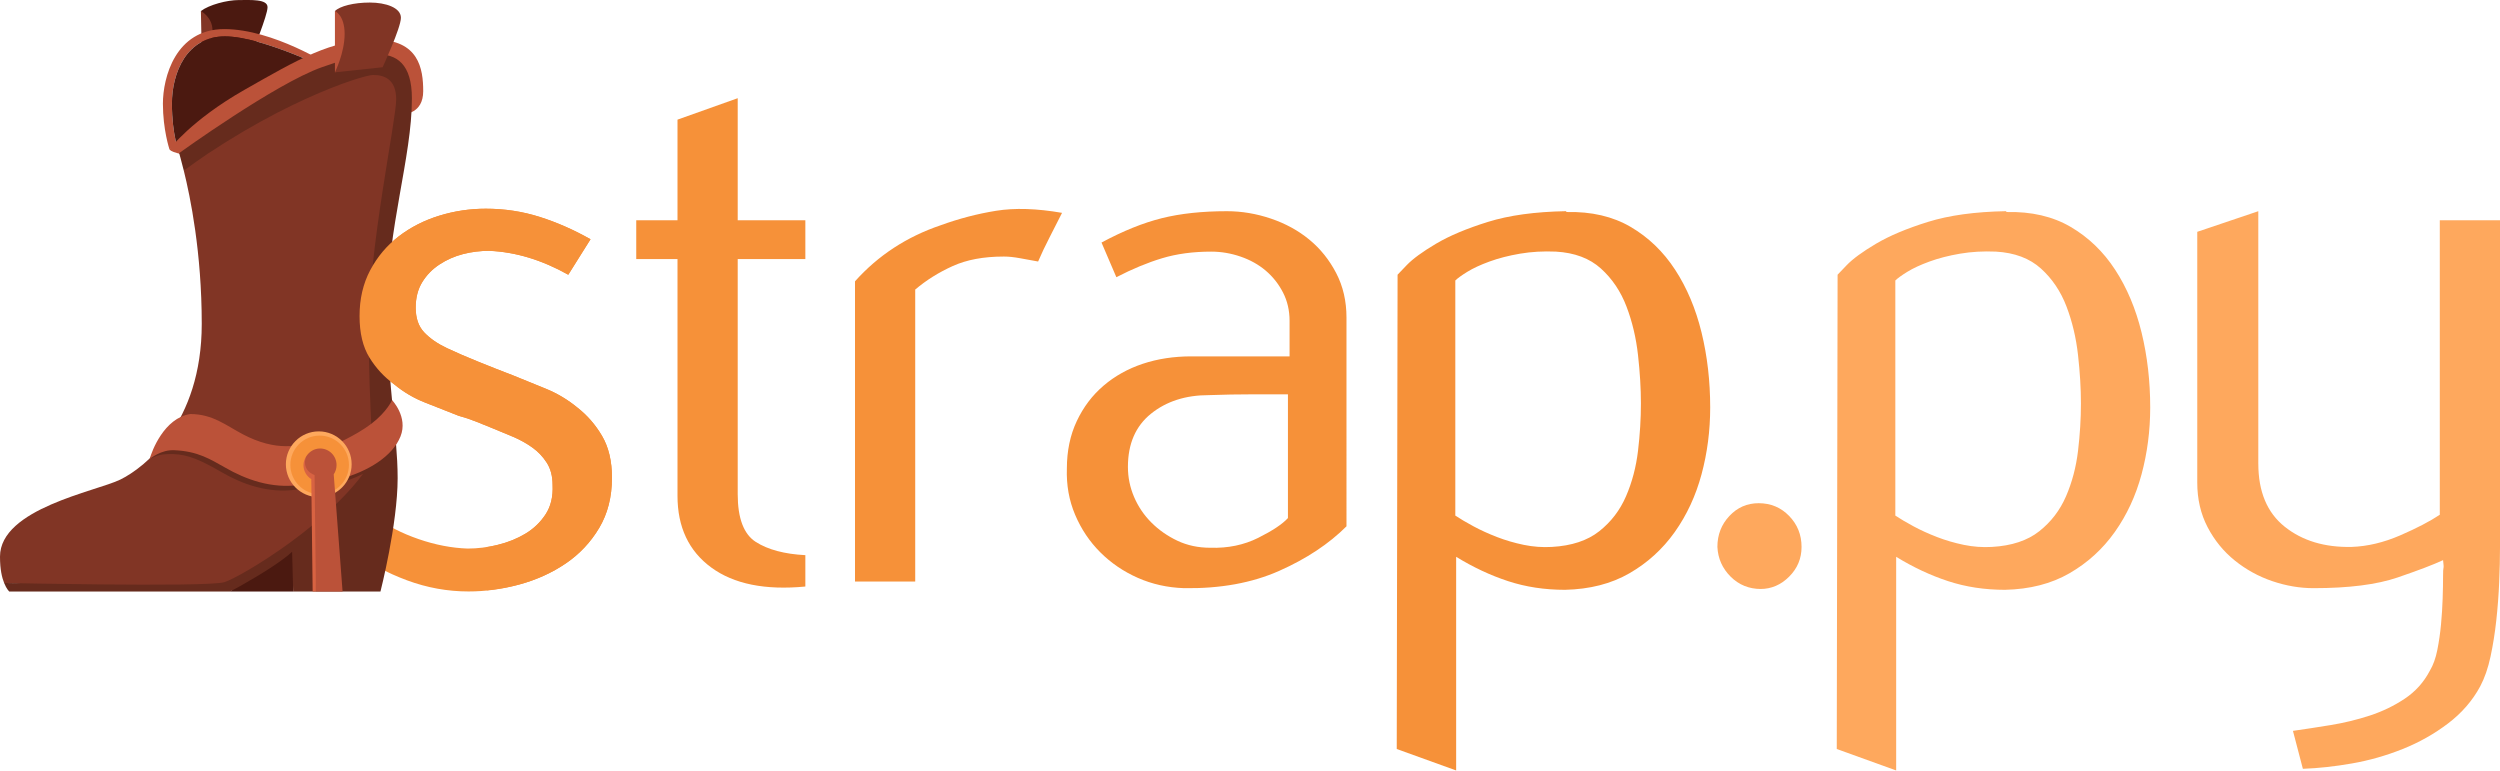
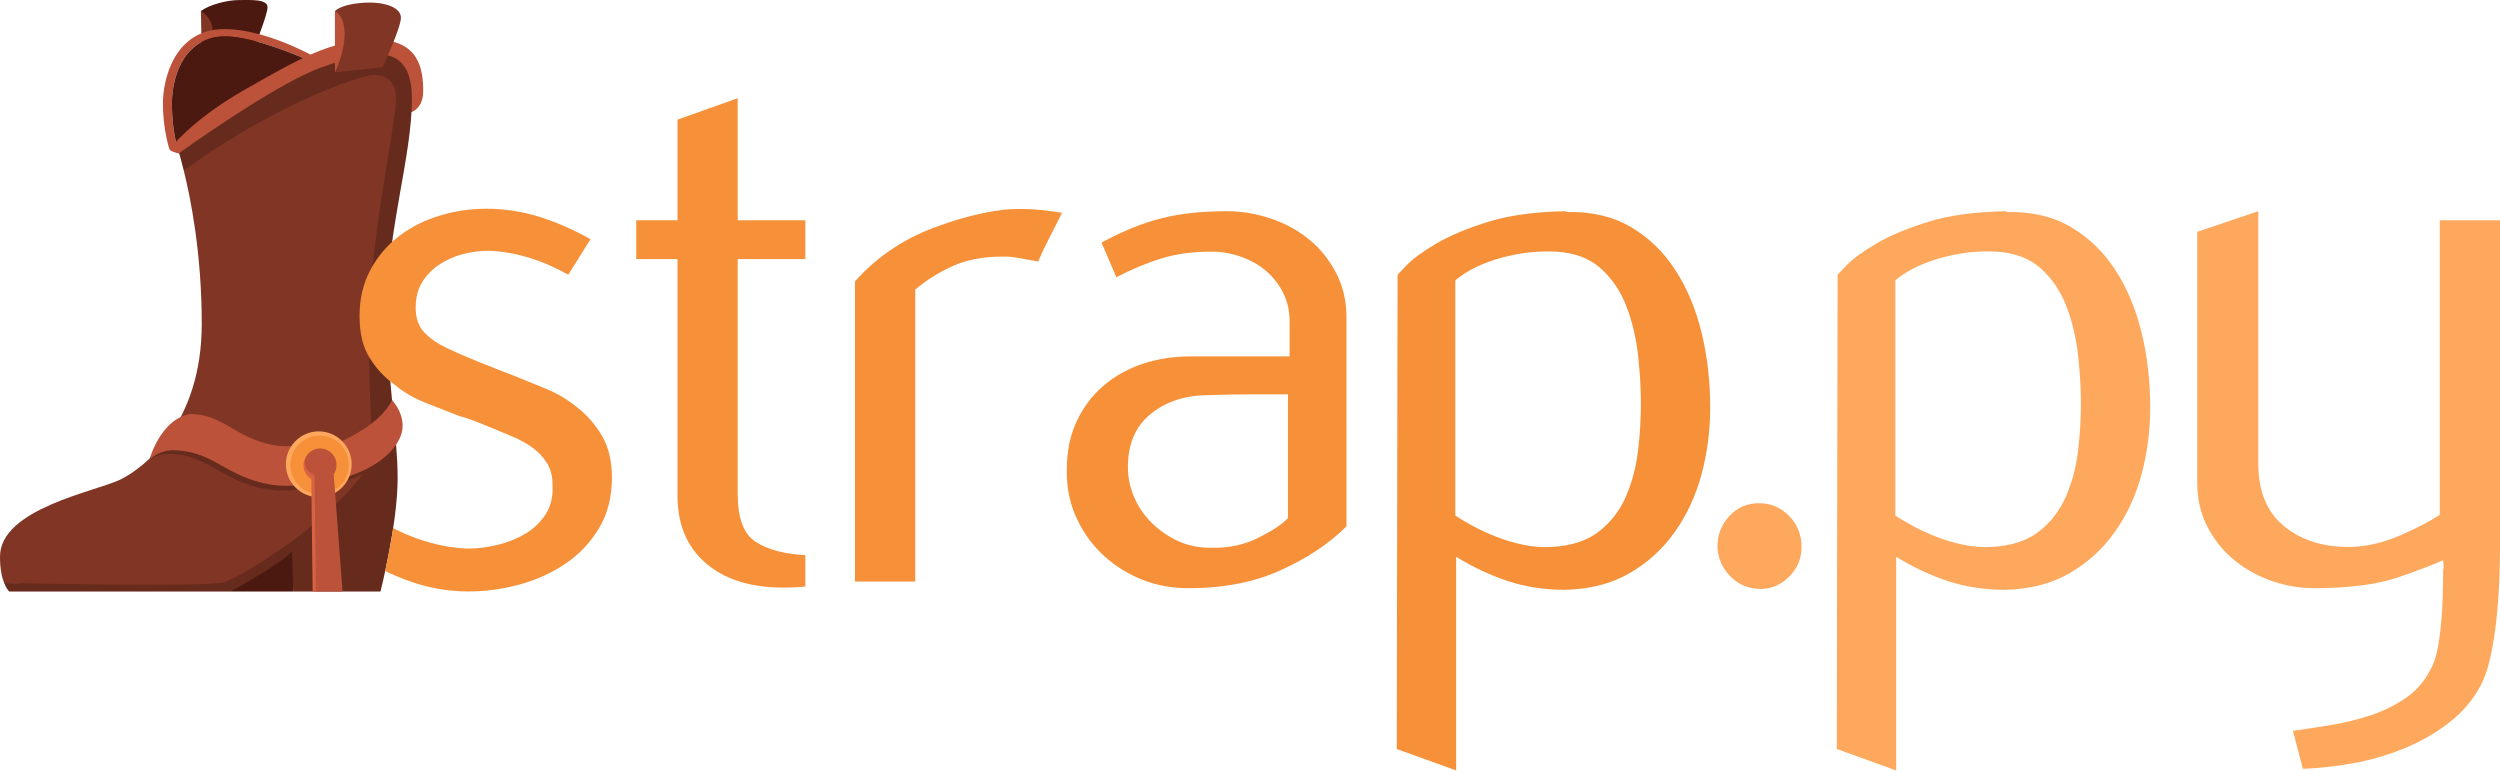
- <svg xmlns="http://www.w3.org/2000/svg" viewBox="0 0 513.19 158.156">
-   <g>
-     <path d="M96.162 121.412c-4.289 0-8.493-.762-12.614-2.287-4.12-1.524-7.818-3.527-11.094-6.007l4.403-7.115c2.597 1.919 5.618 3.472 9.061 4.658 3.443 1.187 6.801 1.835 10.074 1.946 2.032 0 4.093-.254 6.18-.762 2.088-.508 3.978-1.269 5.671-2.284s3.076-2.341 4.149-3.979 1.553-3.642 1.439-6.012c0-1.805-.395-3.329-1.186-4.571-.791-1.242-1.778-2.287-2.963-3.134s-2.511-1.581-3.979-2.201c-1.468-.62-2.878-1.213-4.232-1.778l-3.387-1.354c-1.128-.451-2.312-.846-3.553-1.183-2.26-.906-4.546-1.81-6.86-2.713-2.313-.903-4.429-2.144-6.348-3.726-2.033-1.468-3.727-3.301-5.082-5.501-1.356-2.2-2.033-5.049-2.033-8.549 0-3.5.734-6.633 2.201-9.399 1.468-2.766 3.415-5.08 5.842-6.942 2.427-1.862 5.193-3.273 8.299-4.232 3.106-.959 6.295-1.439 9.567-1.439 3.838 0 7.534.564 11.089 1.692 3.555 1.128 7.028 2.652 10.417 4.571l-4.573 7.281c-5.419-3.045-10.838-4.682-16.257-4.909-1.805 0-3.583.226-5.333.677-1.75.451-3.359 1.157-4.826 2.116-1.468.959-2.653 2.173-3.555 3.64-.903 1.468-1.354 3.218-1.354 5.25 0 2.146.593 3.84 1.778 5.082s2.737 2.314 4.656 3.217c1.919.903 4.063 1.834 6.433 2.793 2.37.959 4.74 1.89 7.11 2.793 2.26.903 4.546 1.834 6.86 2.793 2.313.959 4.429 2.23 6.348 3.811 2.032 1.581 3.726 3.529 5.08 5.842 1.354 2.313 2.031 5.163 2.031 8.549 0 3.951-.874 7.395-2.622 10.33-1.748 2.935-4.034 5.362-6.857 7.281-2.823 1.919-5.984 3.358-9.482 4.317-3.498.959-6.998 1.439-10.498 1.439z" fill="#f69139" />
-     <path d="M139.074 53.177h-8.469v-7.958h8.469v-20.659l12.36-4.403v25.062h13.885v7.958h-13.885v48.258c0 4.964 1.242 8.237 3.726 9.818 2.484 1.581 5.87 2.484 10.159 2.708v6.439c-8.24.789-14.675-.51-19.303-3.896s-6.942-8.297-6.942-14.732z" fill="#f69139" />
-     <path d="M205.989 52.665c-4.065 0-7.537.649-10.415 1.948-2.878 1.299-5.446 2.908-7.702 4.826v59.942h-12.36v-61.637c4.74-5.305 10.61-9.143 17.61-11.513 3.724-1.354 7.505-2.341 11.342-2.961 3.838-.62 8.354-.479 13.549.424-.792 1.578-1.64 3.242-2.542 4.992-.903 1.75-1.693 3.416-2.372 4.997l-3.723-.68c-1.242-.226-2.314-.338-3.217-.338z" fill="#f69139" />
-     <path d="M264.383 106.344v-25.398h-7.283c-2.933 0-5.924.055-8.973.165-4.74 0-8.691 1.27-11.851 3.811-3.161 2.541-4.741 6.181-4.741 10.921 0 2.146.423 4.207 1.269 6.183.846 1.976 2.031 3.725 3.555 5.247 1.524 1.523 3.302 2.765 5.333 3.726 2.031.961 4.288 1.442 6.772 1.442 3.614.11 6.888-.568 9.823-2.036 2.935-1.468 4.968-2.821 6.098-4.062zm12.019 1.695c-3.614 3.61-8.214 6.657-13.802 9.141-5.588 2.484-12.106 3.669-19.553 3.555-3.386-.114-6.547-.819-9.482-2.116-2.935-1.297-5.503-3.046-7.705-5.247-2.201-2.201-3.923-4.769-5.165-7.705-1.242-2.935-1.806-6.096-1.692-9.482 0-3.614.677-6.86 2.031-9.738 1.354-2.878 3.188-5.305 5.503-7.281s4.996-3.472 8.043-4.488c3.047-1.016 6.377-1.524 9.991-1.524h20.148v-7.281c0-2.143-.451-4.089-1.354-5.839s-2.088-3.246-3.555-4.488c-1.468-1.242-3.189-2.201-5.165-2.878s-3.98-1.015-6.012-1.015c-3.724 0-7.082.451-10.074 1.354s-6.124 2.201-9.397 3.896l-3.049-7.115c4.403-2.37 8.523-4.035 12.36-4.994 3.838-.959 8.297-1.439 13.378-1.439 3.045 0 6.064.508 9.056 1.524 2.992 1.016 5.617 2.455 7.875 4.317s4.093 4.148 5.503 6.857c1.411 2.709 2.116 5.757 2.116 9.144z" fill="#f69139" />
-     <path d="M318.553 112.271c4.062-.227 7.306-1.3 9.733-3.219 2.427-1.919 4.261-4.317 5.503-7.196 1.242-2.878 2.061-5.982 2.457-9.312.396-3.329.594-6.575.594-9.738 0-3.049-.198-6.351-.594-9.906-.396-3.555-1.187-6.885-2.372-9.989-1.185-3.104-2.934-5.7-5.247-7.79-2.313-2.089-5.389-3.246-9.226-3.47-2.598-.114-5.054.027-7.369.421-2.315.395-4.404.931-6.265 1.61-1.862.679-3.386 1.385-4.571 2.119-1.185.734-2.003 1.326-2.455 1.778v48.258c1.016.675 2.258 1.408 3.726 2.199 1.468.791 3.076 1.524 4.826 2.201 1.75.677 3.584 1.213 5.503 1.61 1.919.396 3.838.537 5.756.424zm3.049-68.747c5.078-.114 9.451.902 13.12 3.046 3.669 2.145 6.717 5.08 9.144 8.805 2.427 3.726 4.233 8.016 5.418 12.869 1.185 4.854 1.778 9.99 1.778 15.409 0 4.74-.593 9.312-1.778 13.714-1.185 4.403-3.02 8.354-5.503 11.854-2.484 3.5-5.588 6.322-9.312 8.467-3.724 2.144-8.127 3.274-13.208 3.387-4.175 0-8.07-.593-11.683-1.778-3.614-1.185-7.169-2.851-10.665-4.997v43.856l-12.195-4.403.171-97.364 1.863-1.946c1.242-1.297 3.246-2.764 6.012-4.403 2.766-1.638 6.322-3.134 10.668-4.488 4.346-1.354 9.679-2.088 16.001-2.201z" fill="#f69139" />
-     <path d="M361.516 120.906c-2.484 0-4.572-.847-6.265-2.54-1.693-1.693-2.597-3.725-2.71-6.095 0-2.484.819-4.601 2.457-6.351s3.642-2.625 6.012-2.625c2.484 0 4.572.875 6.265 2.625 1.693 1.75 2.54 3.867 2.54 6.351 0 2.37-.847 4.402-2.54 6.095-1.693 1.693-3.67 2.54-5.93 2.54z" fill="#fea85d" />
-     <path d="M408.878 112.271c4.062-.227 7.306-1.3 9.733-3.219 2.427-1.919 4.261-4.317 5.503-7.196 1.242-2.878 2.061-5.982 2.457-9.312.396-3.329.594-6.575.594-9.738 0-3.049-.198-6.351-.594-9.906-.396-3.555-1.187-6.885-2.372-9.989-1.185-3.104-2.934-5.7-5.247-7.79-2.313-2.089-5.389-3.246-9.226-3.47-2.598-.114-5.054.027-7.369.421-2.315.395-4.404.931-6.265 1.61-1.862.679-3.386 1.385-4.571 2.119-1.185.734-2.003 1.326-2.455 1.778v48.258c1.016.675 2.258 1.408 3.726 2.199 1.468.791 3.076 1.524 4.826 2.201 1.75.677 3.584 1.213 5.503 1.61 1.919.396 3.838.537 5.756.424zm3.049-68.747c5.078-.114 9.451.902 13.12 3.046 3.669 2.145 6.717 5.08 9.144 8.805 2.427 3.726 4.233 8.016 5.418 12.869 1.185 4.854 1.778 9.99 1.778 15.409 0 4.74-.593 9.312-1.778 13.714-1.185 4.403-3.02 8.354-5.503 11.854-2.484 3.5-5.588 6.322-9.312 8.467-3.724 2.144-8.127 3.274-13.208 3.387-4.175 0-8.07-.593-11.683-1.778-3.614-1.185-7.169-2.851-10.665-4.997v43.856l-12.195-4.403.171-97.364 1.863-1.946c1.242-1.297 3.246-2.764 6.012-4.403 2.766-1.638 6.322-3.134 10.668-4.488 4.346-1.354 9.679-2.088 16.001-2.201z" fill="#fea85d" />
-     <path d="M463.578 95.167c0 5.756 1.806 10.075 5.418 12.955 3.612 2.88 8.184 4.263 13.717 4.149 3.273-.114 6.602-.904 9.989-2.372 3.386-1.468 6.096-2.878 8.128-4.232v-60.448h12.36v67.223c0 2.143-.056 4.512-.168 7.108-.112 2.596-.309 5.192-.592 7.79-.283 2.597-.678 5.081-1.186 7.451-.508 2.37-1.214 4.403-2.116 6.098-1.581 2.935-3.783 5.475-6.604 7.619s-5.925 3.894-9.312 5.247c-3.386 1.354-6.858 2.342-10.415 2.963-3.557.622-6.915.988-10.074 1.098l-2.036-7.787c2.374-.338 4.943-.732 7.707-1.183 2.765-.451 5.446-1.101 8.043-1.948 2.597-.847 4.997-2.005 7.198-3.472 2.201-1.468 3.922-3.386 5.162-5.756.679-1.13 1.187-2.542 1.524-4.235.338-1.693.591-3.442.76-5.247.169-1.805.282-3.583.338-5.333.057-1.75.085-3.302.085-4.656 0-.906.028-1.443.085-1.612.057-.169.028-.704-.085-1.607-1.919.903-5.023 2.088-9.312 3.555-4.289 1.468-10.045 2.201-17.269 2.201-2.825 0-5.648-.48-8.469-1.439-2.821-.959-5.389-2.37-7.702-4.232-2.313-1.862-4.176-4.148-5.589-6.857-1.412-2.709-2.119-5.757-2.119-9.144v-51.478l12.531-4.232v51.984z" fill="#fea85d" />
-     <path d="M49.015.011c-2.423 0-6.104.975-7.778 2.258 0 0 .369.834.965 1.489.298.327.484.765.707 1.261.224.496.149.728.149 1.396 0 .668.383 1.171.099 1.851-.284.68-.662 1.333-1.041 1.905-.354.535-.429.577-.706.917v.053l10.371-.37s3.14-7.585 3.14-9.295-3.486-1.464-5.909-1.464z" fill="#4b1910" />
-     <path d="M41.413 11.088c.277-.34.352-.382.706-.917.379-.572.757-1.225 1.041-1.905.284-.68.459-1.378.459-2.046 0-.668-.147-1.25-.37-1.746-.224-.496-.513-.907-.811-1.235-.597-.655-1.199-.97-1.199-.97l.176 8.819z" fill="#813525" />
-     <path d="M46.052 5.973c-10.049 0-12.611 9.965-12.611 15.31 0 5.345 1.34 9.348 1.34 9.348l1.552-.811c-.124-.427-.152-.369-.3-1.058-.186-.866-.372-1.924-.511-3.175s-.229-2.7-.229-4.304c0-.802.042-1.618.141-2.434.099-.817.254-1.618.459-2.416.205-.798.459-1.581.776-2.328.317-.747.692-1.471 1.129-2.134.437-.664.937-1.27 1.499-1.817.562-.547 1.192-1.031 1.887-1.429.695-.398 1.459-.72 2.293-.935.834-.215 1.736-.317 2.716-.317.98 0 2.075.116 3.228.317 1.153.202 2.357.483 3.598.829 2.482.692 5.06 1.617 7.39 2.54 2.33.922 4.424 1.848 5.926 2.54l.476.229.9-.476s-11.611-7.479-21.66-7.479z" fill="#bb5239" />
-     <path d="M66.812 13.928l-.476-.229c-1.503-.692-3.596-1.617-5.926-2.54-2.33-.922-4.908-1.848-7.39-2.54-1.241-.346-2.445-.627-3.598-.829-1.153-.202-2.248-.317-3.228-.317s-1.882.102-2.716.317c-.834.215-1.598.537-2.293.935-.695.398-1.325.882-1.887 1.429s-1.063 1.153-1.499 1.817c-.437.664-.811 1.387-1.129 2.134-.317.747-.571 1.53-.776 2.328-.205.798-.359 1.6-.459 2.416-.099.817-.141 1.632-.141 2.434 0 1.604.09 3.053.229 4.304.139 1.251.326 2.309.511 3.175.148.689.175.631.3 1.058l30.479-15.892z" fill="#4b1910" />
-     <path d="M82.943 23.407s3.931-.05 3.931-4.687c0-4.636-.907-10.583-9.877-10.583s-15.91 4.102-26.814 10.303c-10.904 6.2-15.394 12.187-15.394 12.187s.071.998 6.628 1.568c6.557.57 41.526-8.788 41.526-8.788z" fill="#bb5239" />
-     <path d="M60.18 121.432l.716-9.669c-1.083 1.008-4.334 3.026-6.181 4.226-1.847 1.2-4.624 2.657-6.545 3.753-1.261.719.093 1.121-.954 1.69z" fill="#4b1910" />
-     <path d="M.845 119.668c2.371.051 9.698.908 19.79 1.007 5.802.057 11.81.035 16.492-.027 2.341-.031 5.119.052 6.678-.026 1.558-.079 2.955-.532 3.396-.671.882-.277 2.238-.981 4.629-2.389 2.39-1.409 5.428-3.435 8.484-5.671 1.528-1.118 3.394-1.96 4.931-3.227s3.968-2.651 5.408-4.03c1.44-1.379 2.802-3.152 4.039-4.604 1.238-1.453 1.069-2.74 1.999-4.228.126-.202.111-1.124.172-1.554.061-.43.56-1.156.57-1.817.019-1.321-.102-3.052-.203-5.313-.101-2.261.103-4.929-.004-8.153s-.702-6.9-.702-11.108c0-2.104.336-4.165.49-6.504.154-2.338.238-4.919.502-7.369.529-4.899 1.168-9.584 1.874-14.189.706-4.605 2.184-9.009 2.714-12.334.529-3.324-.4-6.011-.4-7.069 0-1.058-.13-2.147-.401-2.818-.271-.671-.658-1.346-1.111-1.711-.454-.365-1.256-.533-1.804-.675-.548-.142-1.21-.327-1.764-.327s-2.461.393-4.829 1.186c-1.184.397-2.459.699-4.017 1.318-1.558.619-3.49 1.414-5.367 2.271-1.877.857-3.818 1.659-5.961 2.769-2.143 1.11-4.51 2.735-6.866 4.115-2.356 1.38-4.915 2.241-7.43 3.905-1.617 1.07-3.27 2.741-4.426 4.597 1.351 5.441 3.686 16.83 3.686 31.466 0 20.46-11.782 29.541-16.721 31.96-4.939 2.419-24.693 5.944-24.693 15.821 0 2.651.41 4.304.847 5.397z" fill="#813525" />
-     <path d="M77.024 11.123c-.297.008-.608.026-.917.053-2.965.257-6.448 1.363-10.001 2.61-9.474 3.326-29.332 17.638-29.332 17.638s.415 1.433.952 3.598c1.665-1.193 3.339-2.422 4.956-3.492 2.515-1.665 4.964-3.189 7.32-4.568 2.356-1.38 4.612-2.629 6.755-3.739 2.143-1.11 4.173-2.089 6.05-2.946 1.877-.857 3.61-1.586 5.168-2.205 1.558-.619 2.943-1.12 4.127-1.517 2.369-.794 3.943-1.164 4.498-1.164.554 0 1.128.052 1.676.194.548.142 1.063.375 1.517.741.454.365.84.864 1.111 1.535.271.671.423 1.517.423 2.575 0 1.058-.353 3.501-.882 6.826-.529 3.324-1.235 7.53-1.94 12.135-.706 4.605-1.411 9.599-1.94 14.498-.265 2.45-.481 4.876-.635 7.214-.154 2.338-.247 4.598-.247 6.702 0 4.208.087 7.906.194 11.13.107 3.224.234 5.958.335 8.219l.018.247c-.223.188-.457.375-.706.564-3.233 2.463-8.113 4.533-8.113 4.533s-7.035.053-9.454.053c-2.419 0-5.427-.655-8.854-2.469-3.427-1.814-2.575-1.923-7.161-1.923-5.35.807-10.805 4.461-11.218 6.067 1.685-.798 2.162-1.044 4.85-1.023 3.089.106 5.664 1.266 9.948 3.739 4.283 2.473 9.502 4.341 15.151 3.581 2.429-.327 4.01-1.855 5.027-3.492-.27 1.738.233 3.135 3.104 2.364 2.078-.558 4.009-1.269 5.715-2.134-.564.763-1.178 1.526-1.817 2.275-1.238 1.453-2.599 2.872-4.039 4.251-1.44 1.379-2.943 2.719-4.48 3.986-1.537 1.267-3.093 2.463-4.621 3.581-3.056 2.236-6.005 4.13-8.396 5.538-2.39 1.409-4.233 2.333-5.115 2.61-.441.139-1.528.239-3.087.317-1.558.079-3.585.128-5.926.159-4.682.061-10.602.039-16.403-.018-10.092-.099-17.419-.249-19.79-.3.51 1.276 1.058 1.764 1.058 1.764h45.312c1.047-.569 1.085-.551 2.346-1.27 1.921-1.096 3.991-2.31 5.838-3.51 1.847-1.2 3.485-2.379 4.568-3.387l.212 8.166h17.92s3.528-13.808 3.528-23.282c0-2.335-.141-4.663-.335-7.09l.229-.494c1.039-2.585.009-4.933-.847-6.279-.564-5.83-1.164-12.527-1.164-21.219 0-16.227 5.044-30.748 5.044-42.843 0-7.087-3.075-9.216-7.531-9.101z" fill="#662b1d" />
-     <path d="M68.752 14.845s1.527-.549 2.026-2.027c.249-.739.28-1.777.467-2.699.187-.922.406-1.692.406-2.672 0-.98.289-2.044.102-2.668-.187-.625-1.256-1.572-1.505-1.915-.499-.686-1.496-.595-1.496-.595z" fill="#bb5239" />
-     <path d="M75.913.523c-3.278 0-6.145.731-7.161 1.746 0 0 .489.196.988.882.249.343.501.804.688 1.429.187.625.317 1.401.317 2.381 0 .98-.13 1.971-.317 2.893-.187.922-.438 1.783-.688 2.522-.499 1.479-.988 2.469-.988 2.469l9.789-1.041s3.757-8.093 3.757-10.16-3.107-3.122-6.385-3.122z" fill="#813525" />
-     <path d="M80.481 82.134s-1.036 2.405-4.268 4.868c-3.233 2.463-8.113 4.533-8.113 4.533s-7.035.053-9.454.053c-2.419 0-5.427-.655-8.854-2.469-3.427-1.814-6.156-4.127-10.742-4.127-5.35.807-7.912 7.635-8.325 9.242.051-.049 2.364-2.008 5.163-1.812 4.76.223 7.286 1.857 10.324 3.558 4.283 2.473 9.502 4.341 15.151 3.581 2.429-.327 4.01-1.855 5.027-3.492-.27 1.738.233 3.135 3.104 2.364 6.236-1.675 11.113-4.846 12.717-8.837 1.604-3.991-1.729-7.461-1.729-7.461z" fill="#bb5239" />
-     <path d="M72.198 95.786" fill="#fea85d" />
-     <path d="M71.65 95.783" fill="#f69139" />
-     <path d="M72.185 95.301c0 3.729-3.023 6.751-6.751 6.751-3.729 0-6.751-3.023-6.751-6.751 0-3.729 3.023-6.751 6.751-6.751 3.729 0 6.751 3.023 6.751 6.751z" fill="#fea85d" />
-     <path d="M71.628 95.429c0 3.32-2.691 6.011-6.011 6.011-3.32 0-6.011-2.691-6.011-6.011 0-3.32 2.691-6.011 6.011-6.011 3.32 0 6.011 2.691 6.011 6.011z" fill="#f69139" />
-     <path d="M64.854 121.432l.093-23.886s-.458-.341-.703-.465c-.245-.124-.345-.378-.628-.672-.283-.295-.532-.408-.645-.918-.057-.255-.133-.498-.108-.816.021-.27-.153-.581-.056-.9-.298.505-.512 1.064-.512 1.693 0 1.222.644 2.291 1.605 2.893l.282 23.071h.67z" fill="#d86342" />
-     <path d="M65.7 92.064c-1.248 0-2.3.705-2.893 1.711-.097.319-.173.63-.194.9-.025.318-.003.592.053.847.113.51.37.905.653 1.199.283.295.602.493.847.617l.406.176.282 23.917h5.468l-1.817-24.058c.366-.544.582-1.199.582-1.905 0-1.883-1.512-3.404-3.386-3.404z" fill="#bb5239" />
-     <path d="M99.716 42.838c-3.273 0-6.457.478-9.563 1.438-3.106.959-5.886 2.388-8.313 4.25-2.427 1.862-4.376 4.171-5.844 6.938-1.468 2.766-2.188 5.906-2.188 9.406 0 3.5.676 6.332 2.031 8.531 1.356 2.2 3.061 4.032 5.094 5.5 1.919 1.581 4.03 2.847 6.344 3.75 2.313.903 4.584 1.782 6.844 2.688 1.24.338 2.434.736 3.563 1.188l3.375 1.375c1.354.565 2.782 1.13 4.25 1.75 1.468.62 2.784 1.371 3.969 2.219 1.185.847 2.178 1.883 2.969 3.125.791 1.242 1.187 2.757 1.188 4.563.114 2.37-.364 4.393-1.438 6.031-1.073 1.638-2.463 2.954-4.156 3.969-1.693 1.015-3.569 1.773-5.656 2.281-.752.183-1.505.352-2.25.469v8.875c2.239-.221 4.481-.605 6.719-1.219 3.498-.959 6.677-2.394 9.5-4.313 2.823-1.919 5.095-4.346 6.844-7.281 1.748-2.935 2.625-6.361 2.625-10.313 0-3.386-.677-6.249-2.031-8.563-1.354-2.313-3.061-4.263-5.094-5.844-1.919-1.581-4.031-2.853-6.344-3.813-2.313-.959-4.584-1.879-6.844-2.781-2.37-.903-4.755-1.853-7.125-2.813-2.37-.959-4.519-1.879-6.438-2.781-1.919-.903-3.471-1.977-4.656-3.219-1.185-1.242-1.75-2.947-1.75-5.094 0-2.032.441-3.782 1.344-5.25.903-1.467 2.095-2.666 3.563-3.625 1.468-.959 3.062-1.674 4.813-2.125 1.75-.451 3.539-.656 5.344-.656 5.419.227 10.831 1.861 16.25 4.906l4.563-7.281c-3.39-1.919-6.851-3.465-10.406-4.594-3.555-1.128-7.256-1.687-11.094-1.688z" fill="#f69139" />
+ <svg xmlns="http://www.w3.org/2000/svg" viewBox="0 0 920 283.528">
+   <path style="fill:#4b1910" d="M 87.87,0.02 C 83.526,0.02 76.927,1.768 73.926,4.068 73.926,4.068 74.587,5.563 75.656,6.738 76.19,7.324 76.524,8.109 76.923,8.998 77.325,9.887 77.19,10.303 77.19,11.501 77.19,12.698 77.877,13.6 77.368,14.819 76.859,16.038 76.181,17.209 75.502,18.234 74.867,19.193 74.733,19.269 74.236,19.878 V 19.973 L 92.828,19.31 C 92.828,19.31 98.457,5.712 98.457,2.647 98.457,-0.419 92.208,0.022 87.864,0.022 z" />
+   <path style="fill:#813525" d="M 74.241,19.878 C 74.738,19.269 74.872,19.193 75.507,18.234 76.187,17.209 76.864,16.038 77.373,14.819 77.882,13.6 78.196,12.349 78.196,11.151 78.196,9.954 77.933,8.91 77.533,8.021 77.131,7.132 76.613,6.395 76.079,5.807 75.009,4.633 73.929,4.068 73.929,4.068 L 74.245,19.878 z" />
+   <path style="fill:#bb5239" d="M 82.558,10.708 C 64.543,10.708 59.95,28.573 59.95,38.155 59.95,47.737 62.352,54.913 62.352,54.913 L 65.134,53.459 C 64.912,52.694 64.862,52.798 64.597,51.562 64.263,50.01 63.93,48.113 63.681,45.871 63.431,43.628 63.27,41.03 63.27,38.155 63.27,36.717 63.345,35.254 63.523,33.791 63.7,32.327 63.978,30.891 64.346,29.46 64.713,28.029 65.169,26.626 65.737,25.287 66.305,23.948 66.977,22.65 67.761,21.461 68.544,20.271 69.441,19.184 70.448,18.204 71.456,17.223 72.585,16.355 73.831,15.642 75.077,14.928 76.446,14.351 77.942,13.966 79.437,13.58 81.054,13.397 82.811,13.397 84.567,13.397 86.53,13.605 88.597,13.966 90.664,14.328 92.823,14.832 95.048,15.452 99.497,16.692 104.119,18.351 108.296,20.005 112.473,21.658 116.227,23.318 118.919,24.559 L 119.773,24.969 121.386,24.116 C 121.386,24.116 100.571,10.708 82.556,10.708 z" />
+   <path style="fill:#4b1910" d="M 119.774,24.969 118.921,24.559 C 116.227,23.318 112.475,21.66 108.298,20.005 104.121,18.352 99.499,16.692 95.049,15.452 92.825,14.832 90.666,14.328 88.599,13.966 86.532,13.604 84.569,13.397 82.812,13.397 81.056,13.397 79.438,13.58 77.943,13.966 76.448,14.351 75.079,14.928 73.833,15.642 72.587,16.355 71.457,17.223 70.45,18.204 69.442,19.184 68.544,20.271 67.763,21.461 66.979,22.651 66.309,23.948 65.739,25.287 65.17,26.626 64.715,28.029 64.347,29.46 63.98,30.891 63.704,32.328 63.525,33.791 63.347,35.256 63.272,36.717 63.272,38.155 63.272,41.03 63.433,43.628 63.682,45.871 63.932,48.113 64.267,50.01 64.598,51.562 64.864,52.798 64.912,52.694 65.136,53.459 L 119.776,24.969 z" />
+   <path style="fill:#bb5239" d="M 148.693,41.962 C 148.693,41.962 155.74,41.873 155.74,33.56 155.74,25.249 154.114,14.588 138.033,14.588 121.953,14.588 109.511,21.941 89.963,33.058 70.416,44.173 62.367,54.906 62.367,54.906 62.367,54.906 62.494,56.695 74.249,57.717 86.003,58.739 148.693,41.962 148.693,41.962 z" />
+   <path style="fill:#4b1910" d="M 107.885,217.693 109.169,200.359 C 107.227,202.166 101.399,205.784 98.088,207.935 94.777,210.086 89.799,212.698 86.355,214.663 84.094,215.952 86.521,216.673 84.645,217.693 z" />
+   <path style="fill:#813525" d="M 1.515,214.53 C 5.765,214.622 18.901,216.158 36.993,216.336 47.394,216.438 58.164,216.398 66.558,216.287 70.755,216.232 75.735,216.38 78.53,216.241 81.323,216.099 83.827,215.287 84.618,215.038 86.199,214.541 88.63,213.279 92.916,210.755 97.201,208.229 102.647,204.597 108.125,200.588 110.865,198.584 114.21,197.075 116.965,194.803 119.721,192.532 124.079,190.051 126.66,187.579 129.242,185.107 131.683,181.928 133.901,179.325 136.12,176.72 135.817,174.413 137.485,171.746 137.71,171.383 137.684,169.731 137.793,168.96 137.902,168.189 138.797,166.887 138.815,165.702 138.849,163.334 138.632,160.231 138.451,156.178 138.27,152.124 138.636,147.341 138.444,141.562 138.252,135.782 137.185,129.192 137.185,121.648 137.185,117.876 137.788,114.182 138.064,109.989 138.34,105.797 138.49,101.17 138.964,96.778 139.912,87.996 141.057,79.597 142.323,71.341 143.589,63.086 146.238,55.191 147.189,49.23 148.137,43.271 146.471,38.454 146.471,36.557 146.471,34.661 146.238,32.708 145.753,31.506 145.267,30.303 144.573,29.093 143.761,28.438 142.947,27.784 141.509,27.483 140.527,27.228 139.544,26.974 138.358,26.642 137.364,26.642 136.371,26.642 132.953,27.346 128.707,28.768 126.585,29.48 124.299,30.021 121.506,31.131 118.713,32.241 115.25,33.666 111.885,35.202 108.52,36.738 105.04,38.176 101.198,40.166 97.357,42.156 93.113,45.069 88.89,47.543 84.666,50.017 80.078,51.561 75.57,54.544 72.671,56.462 69.708,59.457 67.635,62.785 70.057,72.539 74.243,92.956 74.243,119.194 74.243,155.873 53.122,172.152 44.267,176.489 35.413,180.826 -3.8097698e-7,187.145 -3.8097698e-7,204.851 -3.8097698e-7,209.604 0.735,212.567 1.518,214.527 z" />
+   <path style="fill:#662b1d" d="M 138.082,19.941 C 137.549,19.955 136.992,19.987 136.438,20.036 131.122,20.497 124.878,22.479 118.509,24.715 101.525,30.677 65.925,56.335 65.925,56.335 65.925,56.335 66.669,58.904 67.632,62.785 70.617,60.646 73.618,58.443 76.516,56.525 81.025,53.54 85.415,50.808 89.639,48.336 93.863,45.862 97.907,43.622 101.749,41.633 105.591,39.643 109.23,37.888 112.595,36.351 115.96,34.815 119.066,33.508 121.859,32.398 124.652,31.289 127.135,30.39 129.258,29.679 133.505,28.255 136.327,27.592 137.321,27.592 138.315,27.592 139.344,27.685 140.326,27.94 141.308,28.194 142.232,28.612 143.046,29.268 143.859,29.923 144.551,30.817 145.037,32.02 145.523,33.223 145.796,34.74 145.796,36.636 145.796,38.533 145.163,42.913 144.214,48.873 143.266,54.832 142,62.372 140.737,70.628 139.471,78.883 138.207,87.836 137.259,96.619 136.784,101.011 136.396,105.36 136.12,109.551 135.844,113.742 135.678,117.794 135.678,121.566 135.678,129.11 135.834,135.739 136.025,141.519 136.217,147.298 136.445,152.2 136.626,156.253 L 136.658,156.696 C 136.258,157.033 135.839,157.368 135.393,157.707 129.597,162.122 120.848,165.833 120.848,165.833 120.848,165.833 108.237,165.928 103.9,165.928 99.563,165.928 94.171,164.754 88.027,161.502 81.884,158.25 83.411,158.055 75.19,158.055 65.599,159.501 55.82,166.052 55.079,168.931 58.1,167.5 58.955,167.059 63.774,167.097 69.311,167.287 73.928,169.367 81.608,173.8 89.286,178.233 98.642,181.582 108.769,180.22 113.123,179.633 115.958,176.894 117.781,173.96 117.297,177.075 118.199,179.58 123.346,178.197 127.071,177.197 130.532,175.923 133.591,174.372 132.58,175.74 131.479,177.108 130.333,178.45 128.114,181.055 125.674,183.599 123.093,186.071 120.511,188.543 117.817,190.945 115.061,193.217 112.306,195.488 109.517,197.632 106.777,199.637 101.299,203.645 96.012,207.04 91.726,209.565 87.441,212.09 84.137,213.747 82.556,214.243 81.765,214.493 79.817,214.672 77.022,214.812 74.229,214.953 70.595,215.041 66.398,215.097 58.005,215.206 47.392,215.167 36.993,215.065 18.901,214.887 5.765,214.618 1.515,214.527 2.429,216.814 3.412,217.689 3.412,217.689 H 84.643 C 86.52,216.669 86.588,216.701 88.848,215.412 92.292,213.448 96.003,211.271 99.314,209.12 102.625,206.969 105.562,204.855 107.503,203.048 L 107.883,217.687 H 140.009 C 140.009,217.687 146.333,192.934 146.333,175.949 146.333,171.763 146.081,167.59 145.733,163.239 L 146.143,162.354 C 148.006,157.719 146.16,153.51 144.625,151.097 143.614,140.646 142.538,128.64 142.538,113.058 142.538,83.967 151.581,57.935 151.581,36.253 151.581,23.548 146.068,19.731 138.08,19.937 z" />
+   <path style="fill:#bb5239" d="M 123.252,26.613 C 123.252,26.613 125.99,25.629 126.884,22.979 127.331,21.655 127.386,19.794 127.722,18.141 128.057,16.488 128.449,15.108 128.449,13.351 128.449,11.594 128.967,9.687 128.632,8.568 128.297,7.447 126.381,5.75 125.934,5.135 125.04,3.905 123.252,4.068 123.252,4.068 z" />
+   <path style="fill:#813525" d="M 136.09,0.938 C 130.213,0.938 125.074,2.249 123.252,4.068 123.252,4.068 124.129,4.42 125.023,5.649 125.47,6.264 125.922,7.091 126.257,8.211 126.592,9.332 126.825,10.723 126.825,12.48 126.825,14.236 126.592,16.013 126.257,17.666 125.922,19.319 125.472,20.862 125.023,22.187 124.129,24.838 123.252,26.613 123.252,26.613 L 140.801,24.747 C 140.801,24.747 147.536,10.239 147.536,6.533 147.536,2.828 141.966,0.936 136.09,0.936 z" />
+   <path style="fill:#bb5239" d="M 144.279,147.243 C 144.279,147.243 142.422,151.554 136.628,155.97 130.832,160.385 122.083,164.096 122.083,164.096 122.083,164.096 109.472,164.191 105.135,164.191 100.799,164.191 95.406,163.017 89.263,159.765 83.119,156.513 78.227,152.366 70.005,152.366 60.414,153.813 55.821,166.054 55.081,168.935 55.172,168.847 59.319,165.335 64.337,165.686 72.87,166.086 77.398,169.015 82.845,172.065 90.523,176.498 99.879,179.847 110.006,178.484 114.36,177.898 117.195,175.159 119.018,172.224 118.534,175.34 119.436,177.844 124.582,176.462 135.762,173.459 144.505,167.775 147.38,160.62 150.256,153.465 144.281,147.245 144.281,147.245 z" />
+   <path fill="#fea85d" d="M 129.407,170.847 C 129.407,177.532 123.987,182.95 117.304,182.95 110.619,182.95 105.201,177.531 105.201,170.847 105.201,164.162 110.621,158.745 117.304,158.745 123.989,158.745 129.407,164.164 129.407,170.847 z" />
+   <path fill="#f69139" d="M 128.408,171.077 C 128.408,177.029 123.584,181.853 117.632,181.853 111.68,181.853 106.856,177.029 106.856,171.077 106.856,165.125 111.68,160.301 117.632,160.301 123.584,160.301 128.408,165.125 128.408,171.077 z" />
+   <path style="fill:#d86342" d="M 116.264,217.693 116.431,174.872 C 116.431,174.872 115.61,174.261 115.171,174.038 114.732,173.816 114.552,173.361 114.045,172.834 113.538,172.305 113.091,172.102 112.889,171.188 112.786,170.731 112.65,170.295 112.695,169.725 112.733,169.241 112.421,168.684 112.595,168.112 112.06,169.017 111.677,170.019 111.677,171.147 111.677,173.337 112.831,175.254 114.554,176.333 L 115.06,217.693 H 116.261 z" />
+   <path style="fill:#bb5239" d="M 117.781,165.044 C 115.544,165.044 113.658,166.308 112.595,168.112 112.421,168.684 112.284,169.241 112.247,169.725 112.202,170.295 112.241,170.786 112.342,171.244 112.544,172.158 113.005,172.866 113.513,173.393 114.02,173.922 114.592,174.277 115.031,174.499 L 115.759,174.815 116.264,217.691 H 126.067 L 122.809,174.562 C 123.466,173.587 123.853,172.412 123.853,171.147 123.853,167.771 121.142,165.044 117.783,165.044 z" />
+   <g fill="#f69139">
+     <path d="M 178.75 76.812 C 172.884 76.812 167.193 77.687 161.625 79.406 C 156.057 81.125 151.101 83.631 146.75 86.969 C 142.399 90.307 138.882 94.479 136.25 99.438 C 133.62 104.396 132.312 110.007 132.312 116.281 C 132.312 122.556 133.538 127.65 135.969 131.594 C 138.398 135.538 141.418 138.837 145.062 141.469 C 148.503 144.305 152.291 146.537 156.438 148.156 C 160.586 149.775 164.698 151.376 168.75 153 C 170.975 153.604 173.103 154.316 175.125 155.125 L 181.188 157.562 C 183.615 158.575 186.15 159.639 188.781 160.75 C 191.413 161.861 193.782 163.169 195.906 164.688 C 198.031 166.206 199.801 168.086 201.219 170.312 C 202.637 172.539 203.344 175.264 203.344 178.5 C 203.548 182.749 202.705 186.345 200.781 189.281 C 198.858 192.218 196.379 194.587 193.344 196.406 C 190.309 198.226 186.899 199.589 183.156 200.5 C 179.415 201.411 175.737 201.875 172.094 201.875 C 166.226 201.676 160.204 200.503 154.031 198.375 C 150.693 197.225 147.583 195.878 144.688 194.344 C 143.781 200.302 142.672 205.883 141.75 210.125 C 144.315 211.396 147.002 212.535 149.781 213.562 C 157.169 216.296 164.686 217.656 172.375 217.656 C 178.649 217.656 184.948 216.813 191.219 215.094 C 197.49 213.375 203.158 210.784 208.219 207.344 C 213.28 203.904 217.366 199.543 220.5 194.281 C 223.634 189.02 225.188 182.864 225.188 175.781 C 225.188 169.711 223.99 164.584 221.562 160.438 C 219.135 156.291 216.112 152.803 212.469 149.969 C 209.029 147.134 205.209 144.844 201.062 143.125 C 196.914 141.406 192.833 139.744 188.781 138.125 C 184.533 136.506 180.28 134.844 176.031 133.125 C 171.783 131.406 167.94 129.744 164.5 128.125 C 161.06 126.506 158.281 124.57 156.156 122.344 C 154.032 120.117 152.969 117.097 152.969 113.25 C 152.969 109.607 153.756 106.444 155.375 103.812 C 156.992 101.183 159.118 99.032 161.75 97.312 C 164.38 95.593 167.269 94.309 170.406 93.5 C 173.543 92.691 176.733 92.281 179.969 92.281 C 189.683 92.688 199.41 95.635 209.125 101.094 L 217.312 88.031 C 211.237 84.591 205.029 81.866 198.656 79.844 C 192.283 77.822 185.63 76.812 178.75 76.812 z" />
+     <path d="M 249.319,95.331 H 234.137 V 81.065 H 249.319 V 44.029 L 271.477,36.136 V 81.065 H 296.369 V 95.331 H 271.477 V 181.844 C 271.477,190.743 273.704,196.61 278.157,199.445 282.61,202.279 288.68,203.898 296.369,204.299 V 215.843 C 281.597,217.257 270.061,214.928 261.764,208.858 253.467,202.788 249.319,193.984 249.319,182.448 z" />
+     <path d="M 369.278,94.413 C 361.991,94.413 355.767,95.577 350.607,97.906 345.448,100.234 340.844,103.119 336.8,106.557 V 214.016 H 314.642 V 103.519 C 323.139,94.008 333.662,87.128 346.211,82.879 352.887,80.452 359.666,78.682 366.544,77.571 373.425,76.46 381.521,76.712 390.834,78.331 389.414,81.16 387.894,84.143 386.277,87.28 384.658,90.418 383.242,93.404 382.024,96.238 L 375.35,95.019 C 373.124,94.614 371.202,94.413 369.583,94.413 z" />
+     <path d="M 473.962,190.644 V 145.113 H 460.905 C 455.647,145.113 450.285,145.212 444.819,145.409 436.322,145.409 429.239,147.686 423.574,152.241 417.907,156.796 415.075,163.322 415.075,171.819 415.075,175.666 415.833,179.361 417.35,182.903 418.866,186.446 420.991,189.581 423.723,192.31 426.455,195.04 429.642,197.267 433.283,198.989 436.924,200.712 440.97,201.574 445.423,201.574 451.902,201.772 457.772,200.556 463.033,197.924 468.295,195.293 471.939,192.867 473.965,190.642 z M 495.508,193.683 C 489.029,200.155 480.783,205.617 470.765,210.07 460.748,214.523 449.063,216.648 435.712,216.443 429.642,216.239 423.976,214.975 418.714,212.65 413.452,210.325 408.849,207.189 404.901,203.243 400.955,199.298 397.868,194.694 395.642,189.431 393.415,184.169 392.404,178.502 392.608,172.432 392.608,165.953 393.822,160.134 396.249,154.975 398.677,149.815 401.965,145.464 406.115,141.922 410.265,138.38 415.071,135.698 420.534,133.876 425.996,132.055 431.966,131.144 438.444,131.144 H 474.564 V 118.092 C 474.564,114.25 473.755,110.761 472.137,107.624 470.518,104.487 468.393,101.805 465.764,99.578 463.132,97.352 460.047,95.633 456.504,94.419 452.962,93.205 449.369,92.599 445.726,92.599 439.05,92.599 433.03,93.408 427.667,95.027 422.303,96.645 416.688,98.972 410.821,102.011 L 405.355,89.256 C 413.248,85.007 420.634,82.022 427.513,80.303 434.393,78.584 442.387,77.723 451.495,77.723 456.954,77.723 462.366,78.634 467.73,80.455 473.094,82.277 477.8,84.857 481.848,88.195 485.896,91.533 489.185,95.631 491.713,100.487 494.243,105.344 495.506,110.808 495.506,116.88 z" />
+     <path d="M 571.073,201.27 C 578.355,200.863 584.17,198.939 588.521,195.499 592.872,192.059 596.16,187.76 598.386,182.599 600.613,177.439 602.081,171.875 602.791,165.905 603.501,159.937 603.856,154.118 603.856,148.448 603.856,142.982 603.501,137.062 602.791,130.689 602.081,124.316 600.663,118.346 598.539,112.782 596.414,107.217 593.279,102.563 589.132,98.816 584.986,95.071 579.471,92.997 572.593,92.596 567.935,92.391 563.532,92.644 559.382,93.35 555.232,94.059 551.487,95.019 548.151,96.237 544.813,97.454 542.081,98.72 539.957,100.035 537.832,101.351 536.366,102.413 535.555,103.223 V 189.735 C 537.377,190.945 539.603,192.26 542.235,193.678 544.867,195.096 547.749,196.41 550.887,197.623 554.024,198.837 557.312,199.798 560.752,200.51 564.192,201.219 567.632,201.472 571.071,201.27 z M 576.539,78.026 C 585.642,77.822 593.481,79.643 600.059,83.487 606.636,87.332 612.101,92.594 616.451,99.272 620.802,105.951 624.04,113.642 626.164,122.342 628.289,131.044 629.352,140.251 629.352,149.966 629.352,158.463 628.289,166.66 626.164,174.551 624.04,182.444 620.75,189.527 616.299,195.802 611.846,202.076 606.281,207.135 599.605,210.981 592.929,214.824 585.036,216.85 575.927,217.053 568.443,217.053 561.46,215.99 554.983,213.865 548.504,211.741 542.131,208.754 535.864,204.907 V 283.528 L 514.002,275.635 514.308,101.09 517.648,97.601 C 519.875,95.276 523.467,92.646 528.426,89.708 533.385,86.771 539.759,84.089 547.55,81.662 555.342,79.235 564.902,77.919 576.236,77.716 z" />
+   </g>
+   <g fill="#fea85d">
+     <path d="M 648.093,216.75 C 643.64,216.75 639.896,215.231 636.861,212.196 633.826,209.161 632.206,205.518 632.003,201.27 632.003,196.817 633.471,193.021 636.408,189.884 639.344,186.747 642.937,185.178 647.186,185.178 651.639,185.178 655.382,186.747 658.417,189.884 661.452,193.021 662.97,196.817 662.97,201.27 662.97,205.518 661.452,209.161 658.417,212.196 655.382,215.231 651.838,216.75 647.786,216.75 z" />
+     <path d="M 732.999,201.27 C 740.281,200.863 746.097,198.939 750.447,195.499 754.798,192.059 758.086,187.76 760.313,182.599 762.539,177.439 764.007,171.875 764.717,165.905 765.427,159.937 765.782,154.118 765.782,148.448 765.782,142.982 765.427,137.062 764.717,130.689 764.007,124.316 762.589,118.346 760.465,112.782 758.341,107.217 755.205,102.563 751.059,98.816 746.912,95.071 741.398,92.997 734.519,92.596 729.862,92.391 725.459,92.644 721.309,93.35 717.159,94.059 713.414,95.019 710.077,96.237 706.739,97.454 704.007,98.72 701.883,100.035 699.759,101.351 698.292,102.413 697.482,103.223 V 189.735 C 699.303,190.945 701.53,192.26 704.161,193.678 706.793,195.096 709.676,196.41 712.813,197.623 715.95,198.837 719.238,199.798 722.678,200.51 726.119,201.219 729.559,201.472 732.997,201.27 z M 738.465,78.026 C 747.568,77.822 755.408,79.643 761.985,83.487 768.563,87.332 774.027,92.594 778.378,99.272 782.729,105.951 785.966,113.642 788.091,122.342 790.215,131.044 791.278,140.251 791.278,149.966 791.278,158.463 790.215,166.66 788.091,174.551 785.966,182.444 782.677,189.527 778.225,195.802 773.772,202.076 768.208,207.135 761.532,210.981 754.856,214.824 746.962,216.85 737.854,217.053 730.369,217.053 723.386,215.99 716.909,213.865 710.431,211.741 704.058,208.754 697.79,204.907 V 283.528 L 675.928,275.635 676.235,101.09 679.574,97.601 C 681.801,95.276 685.394,92.646 690.352,89.708 695.311,86.771 701.686,84.089 709.477,81.662 717.268,79.235 726.828,77.919 738.162,77.716 z" />
+     <path d="M 831.06,170.607 C 831.06,180.926 834.298,188.669 840.773,193.832 847.248,198.995 855.445,201.474 865.364,201.27 871.231,201.065 877.199,199.649 883.271,197.017 889.341,194.386 894.199,191.858 897.842,189.431 V 81.065 H 920 V 201.576 C 920,205.418 919.9,209.665 919.699,214.319 919.498,218.973 919.145,223.627 918.638,228.284 918.13,232.94 917.422,237.393 916.511,241.641 915.601,245.89 914.335,249.535 912.718,252.573 909.884,257.835 905.936,262.388 900.879,266.232 895.822,270.076 890.257,273.213 884.185,275.638 878.115,278.066 871.891,279.837 865.514,280.95 859.138,282.065 853.118,282.721 847.454,282.919 L 843.804,268.959 C 848.06,268.353 852.666,267.646 857.621,266.838 862.578,266.029 867.384,264.864 872.04,263.346 876.695,261.827 880.998,259.751 884.944,257.121 888.889,254.49 891.975,251.051 894.198,246.803 895.415,244.777 896.325,242.246 896.93,239.211 897.536,236.175 897.989,233.04 898.292,229.804 898.595,226.568 898.798,223.381 898.898,220.244 899,217.106 899.05,214.324 899.05,211.897 899.05,210.273 899.101,209.31 899.203,209.007 899.305,208.704 899.253,207.745 899.05,206.126 895.61,207.745 890.046,209.869 882.357,212.499 874.668,215.131 864.349,216.445 851.398,216.445 846.334,216.445 841.273,215.584 836.216,213.865 831.159,212.146 826.555,209.617 822.409,206.278 818.262,202.94 814.922,198.842 812.389,193.986 809.858,189.129 808.59,183.665 808.59,177.593 V 85.308 L 831.055,77.722 V 170.914 z" />
  </g>
</svg>
